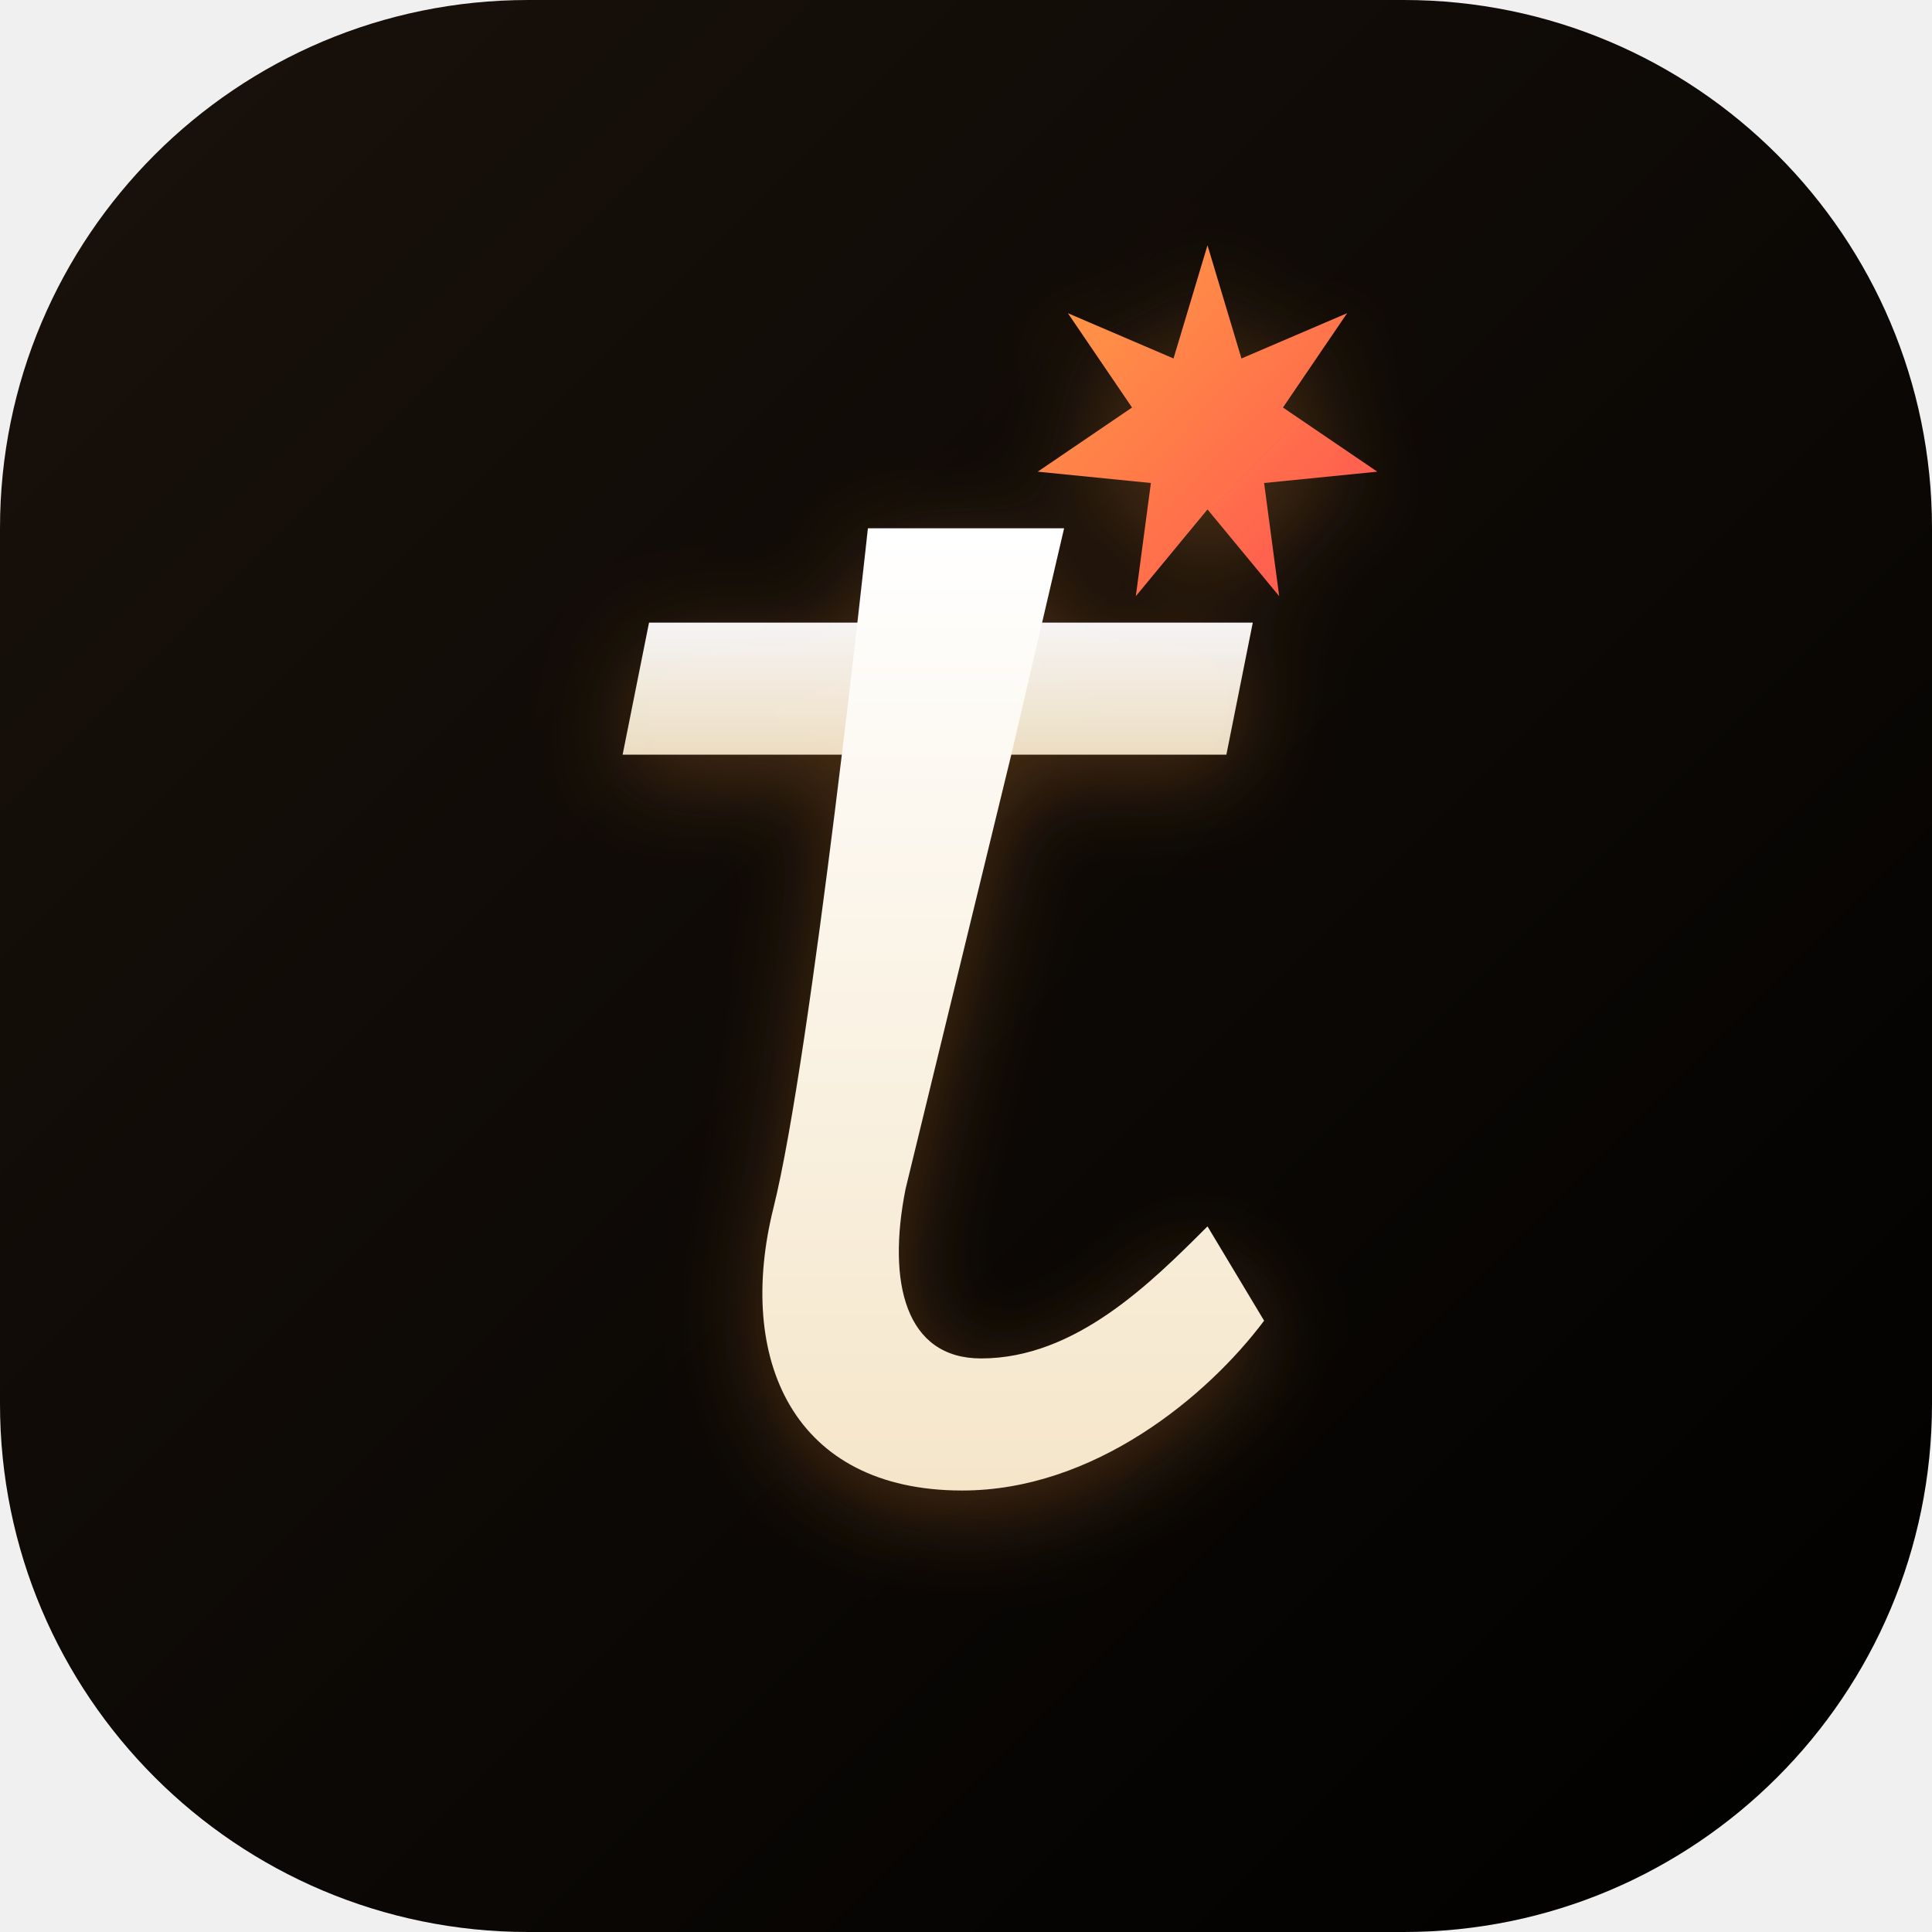
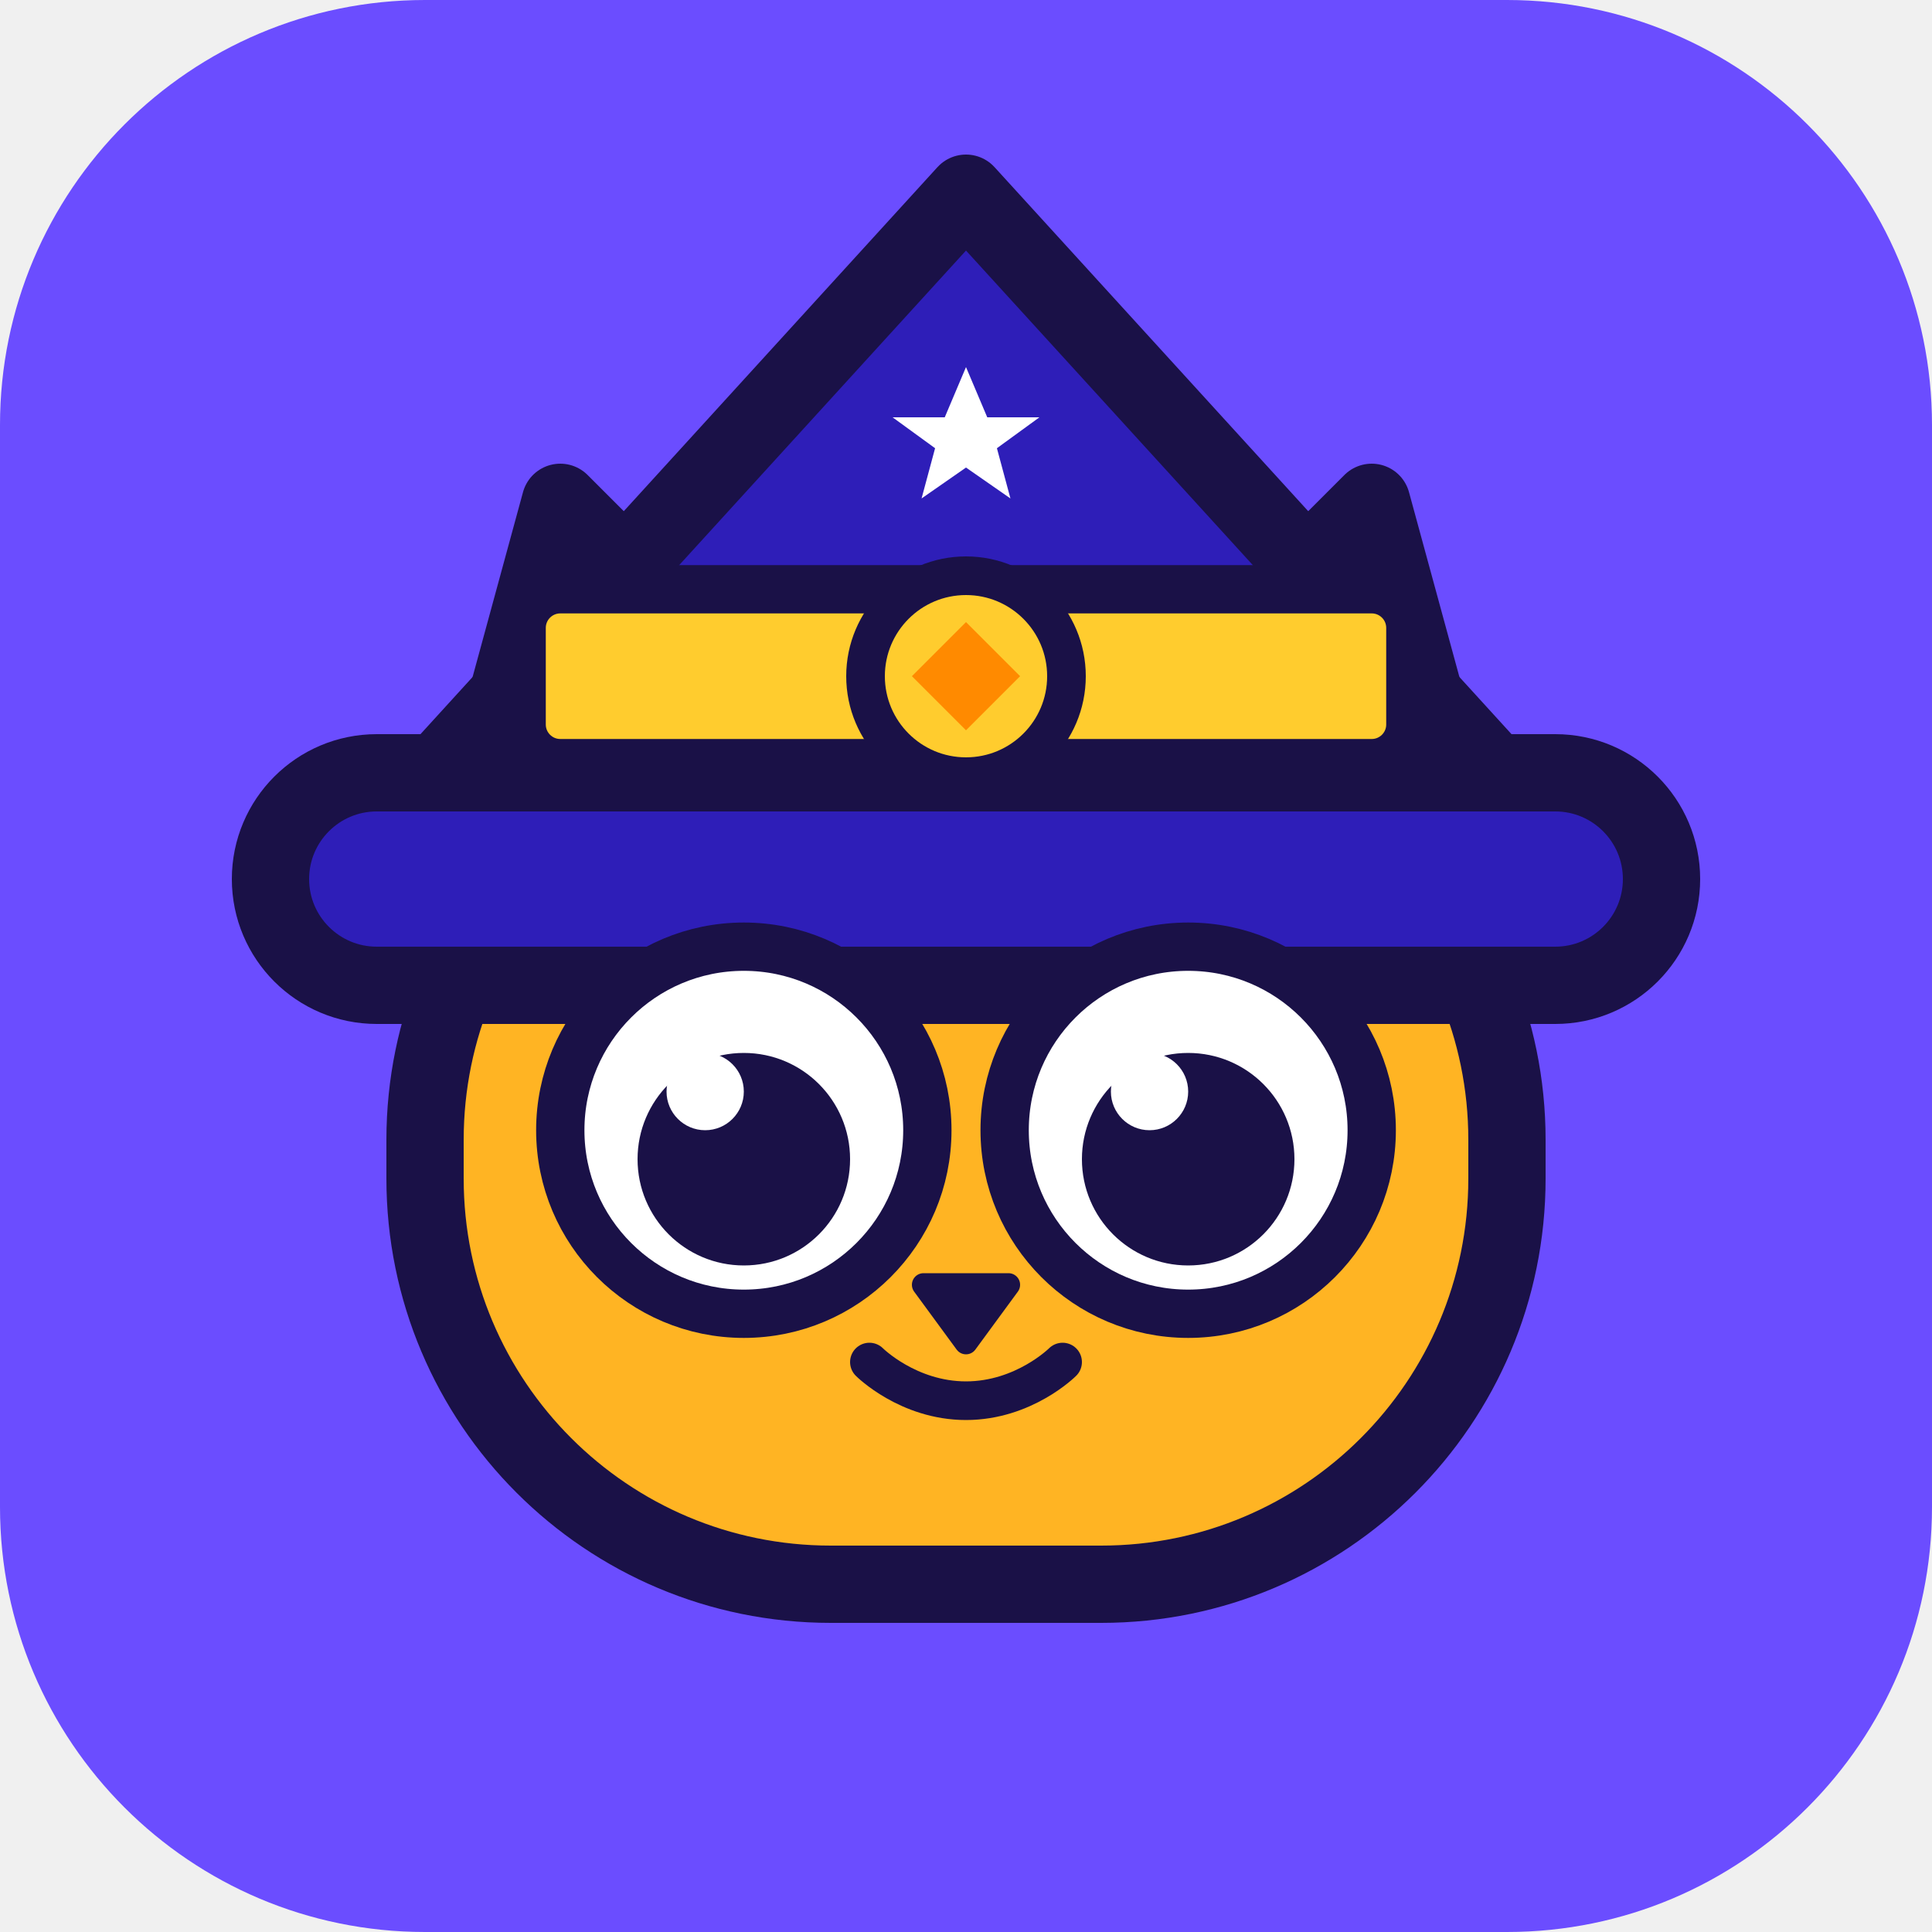
- <svg xmlns="http://www.w3.org/2000/svg" viewBox="0 0 512 512" width="100%" height="100%">
-   <defs>
-     <linearGradient id="warmBg" x1="0%" y1="0%" x2="100%" y2="100%">
-       <stop offset="0%" stop-color="#1A120B" />
-       <stop offset="100%" stop-color="#000000" />
-     </linearGradient>
-     <linearGradient id="warmIvory" x1="0%" y1="0%" x2="0%" y2="100%">
-       <stop offset="0%" stop-color="#FFFFFF" />
-       <stop offset="100%" stop-color="#F5E6CA" />
-     </linearGradient>
-     <linearGradient id="sunsetGold" x1="0%" y1="0%" x2="100%" y2="100%">
-       <stop offset="0%" stop-color="#FF9F43" />
-       <stop offset="100%" stop-color="#FF5252" />
-     </linearGradient>
-     <filter id="warmGlow" x="-20%" y="-20%" width="140%" height="140%">
-       <feDropShadow dx="0" dy="6" stdDeviation="12" flood-color="#FF9F43" flood-opacity="0.25" />
-     </filter>
-   </defs>
-   <rect width="512" height="512" rx="140" fill="url(#warmBg)" />
-   <g filter="url(#warmGlow)">
-     <path d="M 165 200 L 325 200 L 332 165 L 172 165 Z" fill="url(#warmIvory)" opacity="0.95" />
-     <path d="M 282 140 L 268 200 L 240 315 C 235 340, 240 360, 260 360 C 285 360, 305 340, 320 325 L 335 350 C 320 370, 290 395, 255 395 C 210 395, 195 360, 205 320 C 215 280, 230 140, 230 140 Z" fill="url(#warmIvory)" />
-     <polygon points="320,65 329,95 357,83 340,108 365,125 335,128 339,158 320,135 301,158 305,128 275,125 300,108 283,83 311,95" fill="url(#sunsetGold)" />
-   </g>
+ <svg xmlns="http://www.w3.org/2000/svg" viewBox="0 0 100 100" width="100%" height="100%" role="img">
+   <rect width="100" height="100" rx="22" fill="#6B4DFF" />
+   <path d="M 23 48 L 29 26 L 42 39 Z" fill="#FFB423" stroke="#1A1147" stroke-width="4" stroke-linejoin="round" />
+   <path d="M 77 48 L 71 26 L 58 39 Z" fill="#FFB423" stroke="#1A1147" stroke-width="4" stroke-linejoin="round" />
+   <path d="M 29 32 L 31.5 27.5 L 37 36 Z" fill="#FF5A8A" />
+   <path d="M 71 32 L 68.5 27.5 L 63 36 Z" fill="#FF5A8A" />
+   <rect x="22" y="38" width="56" height="44" rx="21" fill="#FFB423" stroke="#1A1147" stroke-width="4" />
+   <path d="M 19 44 L 50 10 L 81 44 Z" fill="#2E1EB8" stroke="#1A1147" stroke-width="4" stroke-linejoin="round" />
+   <rect x="14" y="40" width="72" height="11" rx="5.5" fill="#2E1EB8" stroke="#1A1147" stroke-width="4" />
+   <rect x="27" y="30.5" width="46" height="9" rx="2" fill="#FFCC2E" stroke="#1A1147" stroke-width="2.5" />
+   <circle cx="50" cy="35" r="5.2" fill="#FFCC2E" stroke="#1A1147" stroke-width="2" />
+   <path d="M 47.2 35 L 50 32.2 L 52.8 35 L 50 37.8 Z" fill="#FF8A00" />
+   <circle cx="38.5" cy="58.5" r="9.5" fill="white" stroke="#1A1147" stroke-width="2.5" />
+   <circle cx="61.5" cy="58.5" r="9.5" fill="white" stroke="#1A1147" stroke-width="2.5" />
+   <circle cx="38.5" cy="60" r="5.5" fill="#1A1147" />
+   <circle cx="61.5" cy="60" r="5.5" fill="#1A1147" />
+   <circle cx="36.5" cy="56.5" r="2" fill="white" />
+   <circle cx="59.5" cy="56.5" r="2" fill="white" />
+   <path d="M 47.8 66.5 L 52.2 66.5 L 50 69.5 Z" fill="#1A1147" stroke="#1A1147" stroke-width="1.2" stroke-linejoin="round" />
+   <path d="M 45 70.5 C 45 70.5 47 72.5 50 72.5 C 53 72.5 55 70.5 55 70.5" fill="none" stroke="#1A1147" stroke-width="2" stroke-linecap="round" />
+   <path d="M 50 19 L 51.1 21.6 L 53.8 21.6 L 51.6 23.2 L 52.3 25.8 L 50 24.2 L 47.7 25.8 L 48.4 23.2 L 46.2 21.6 L 48.9 21.6 Z" fill="white" />
</svg>
